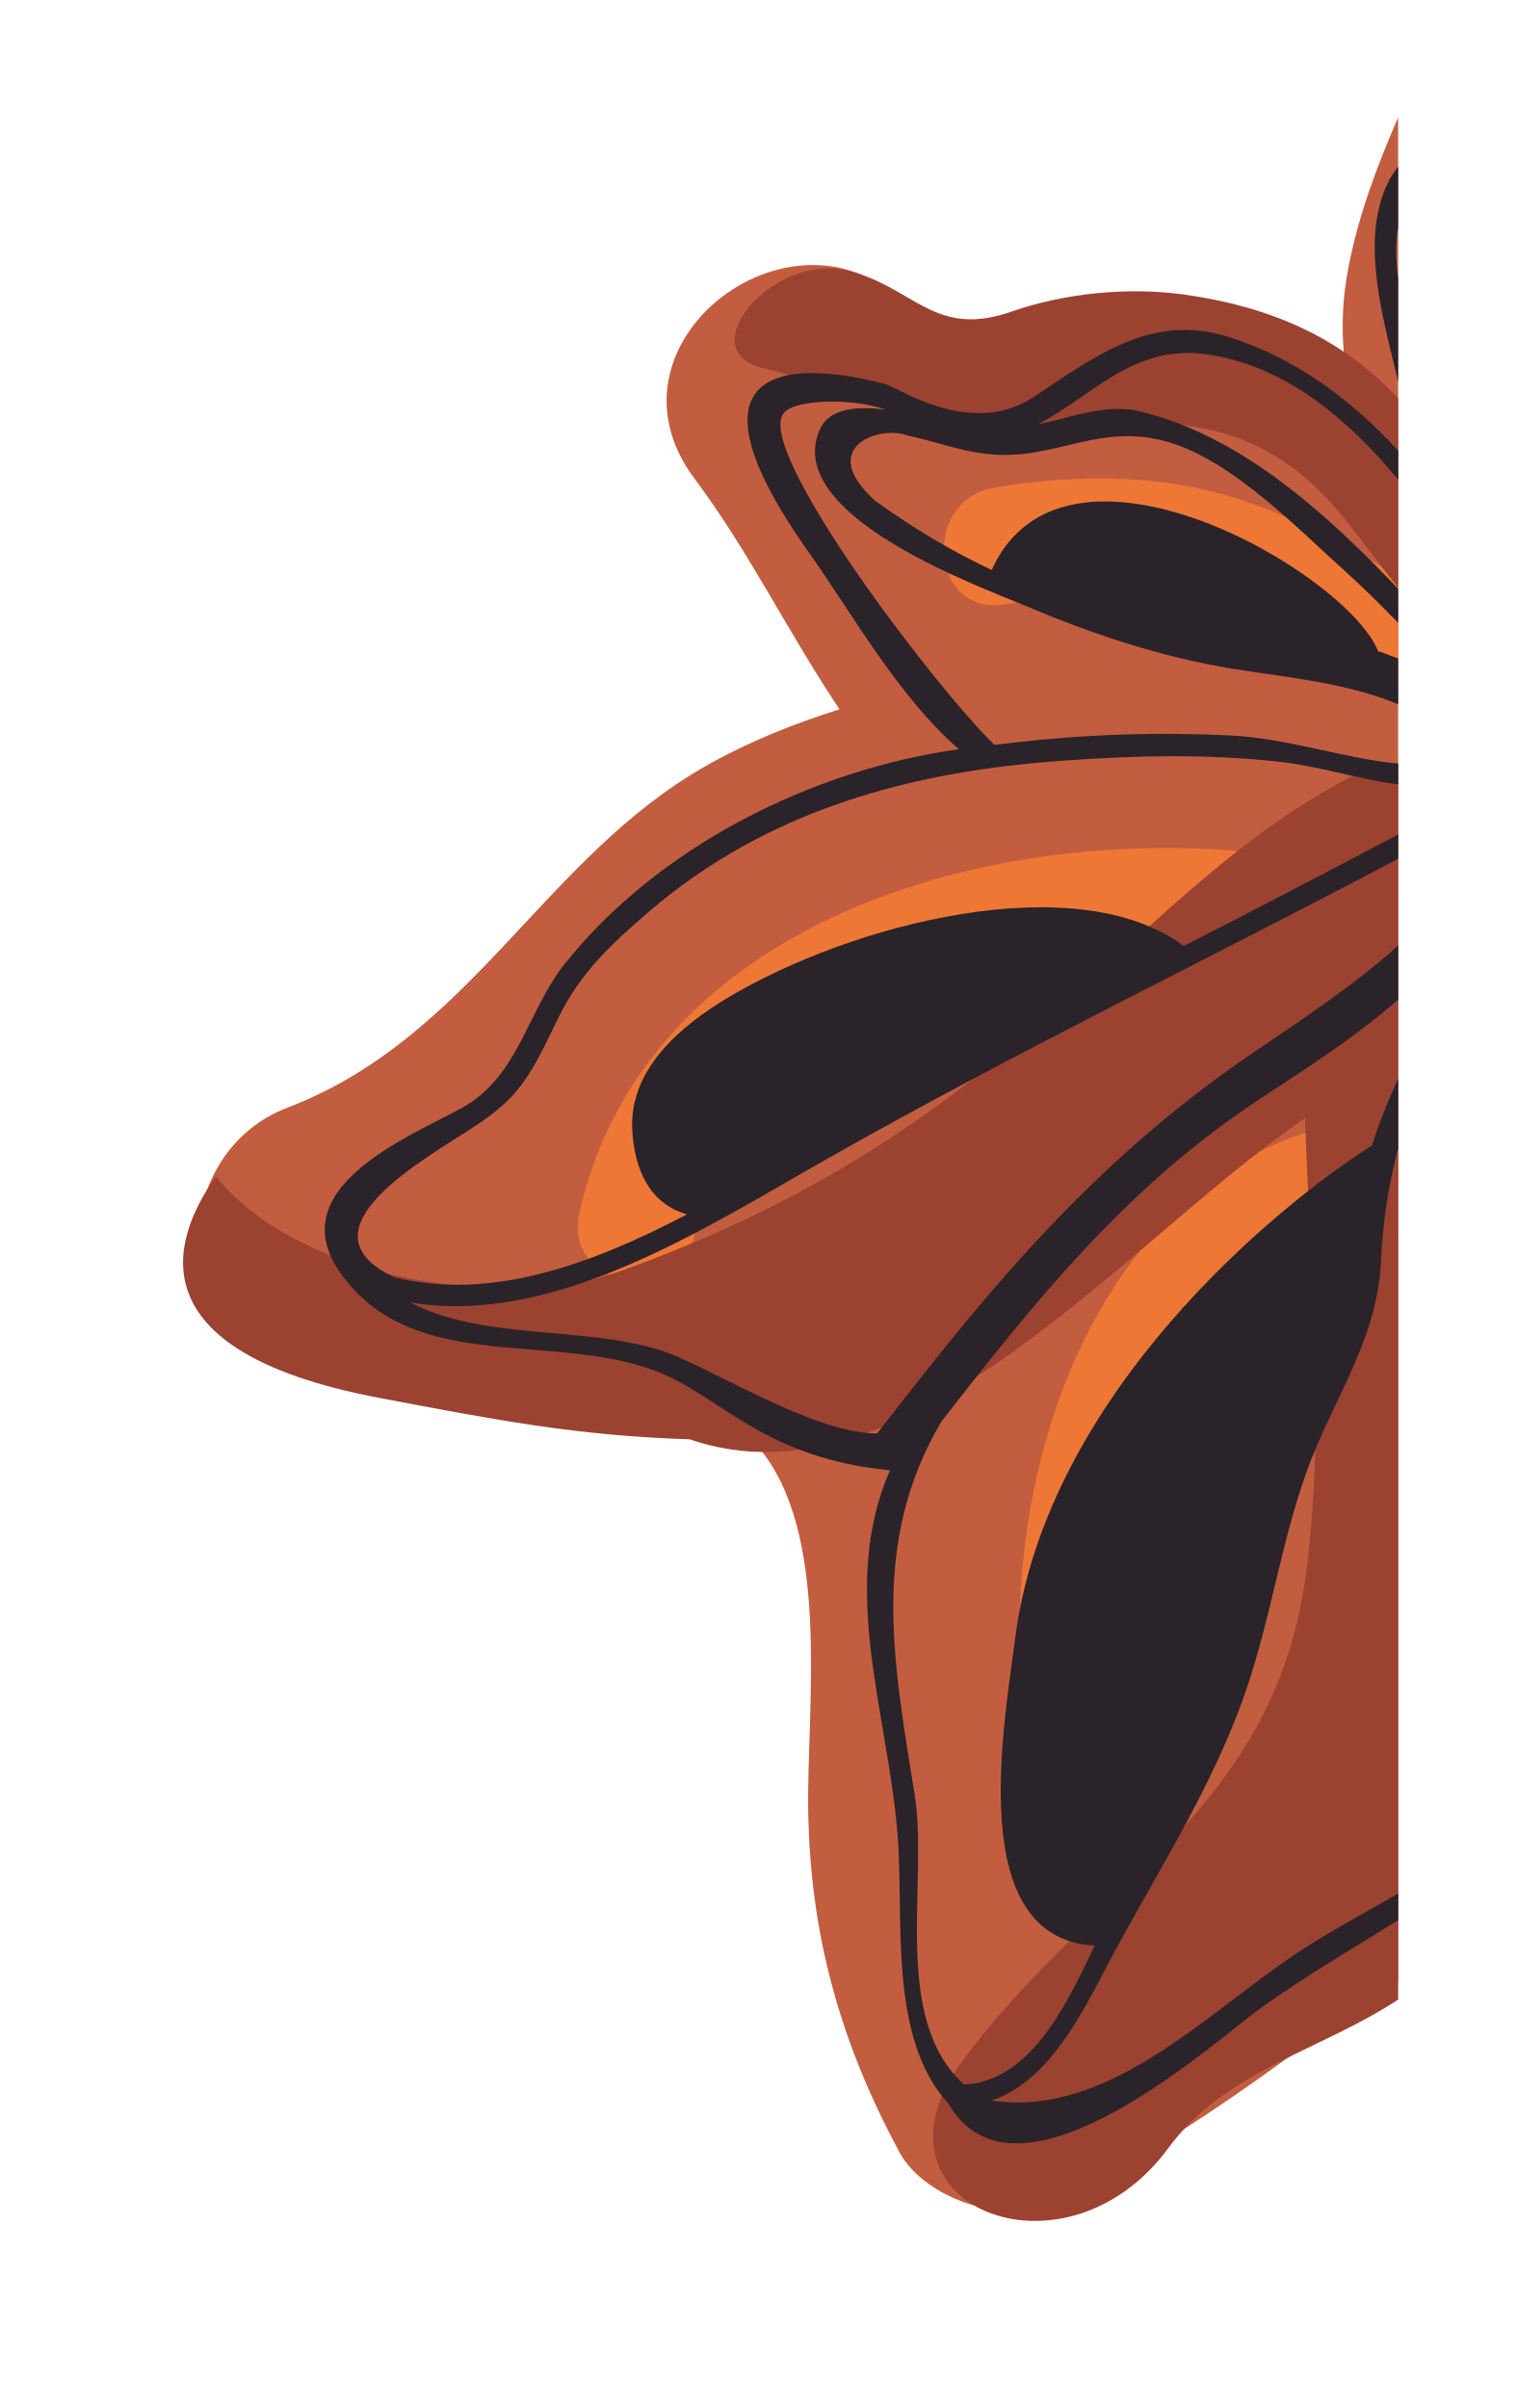
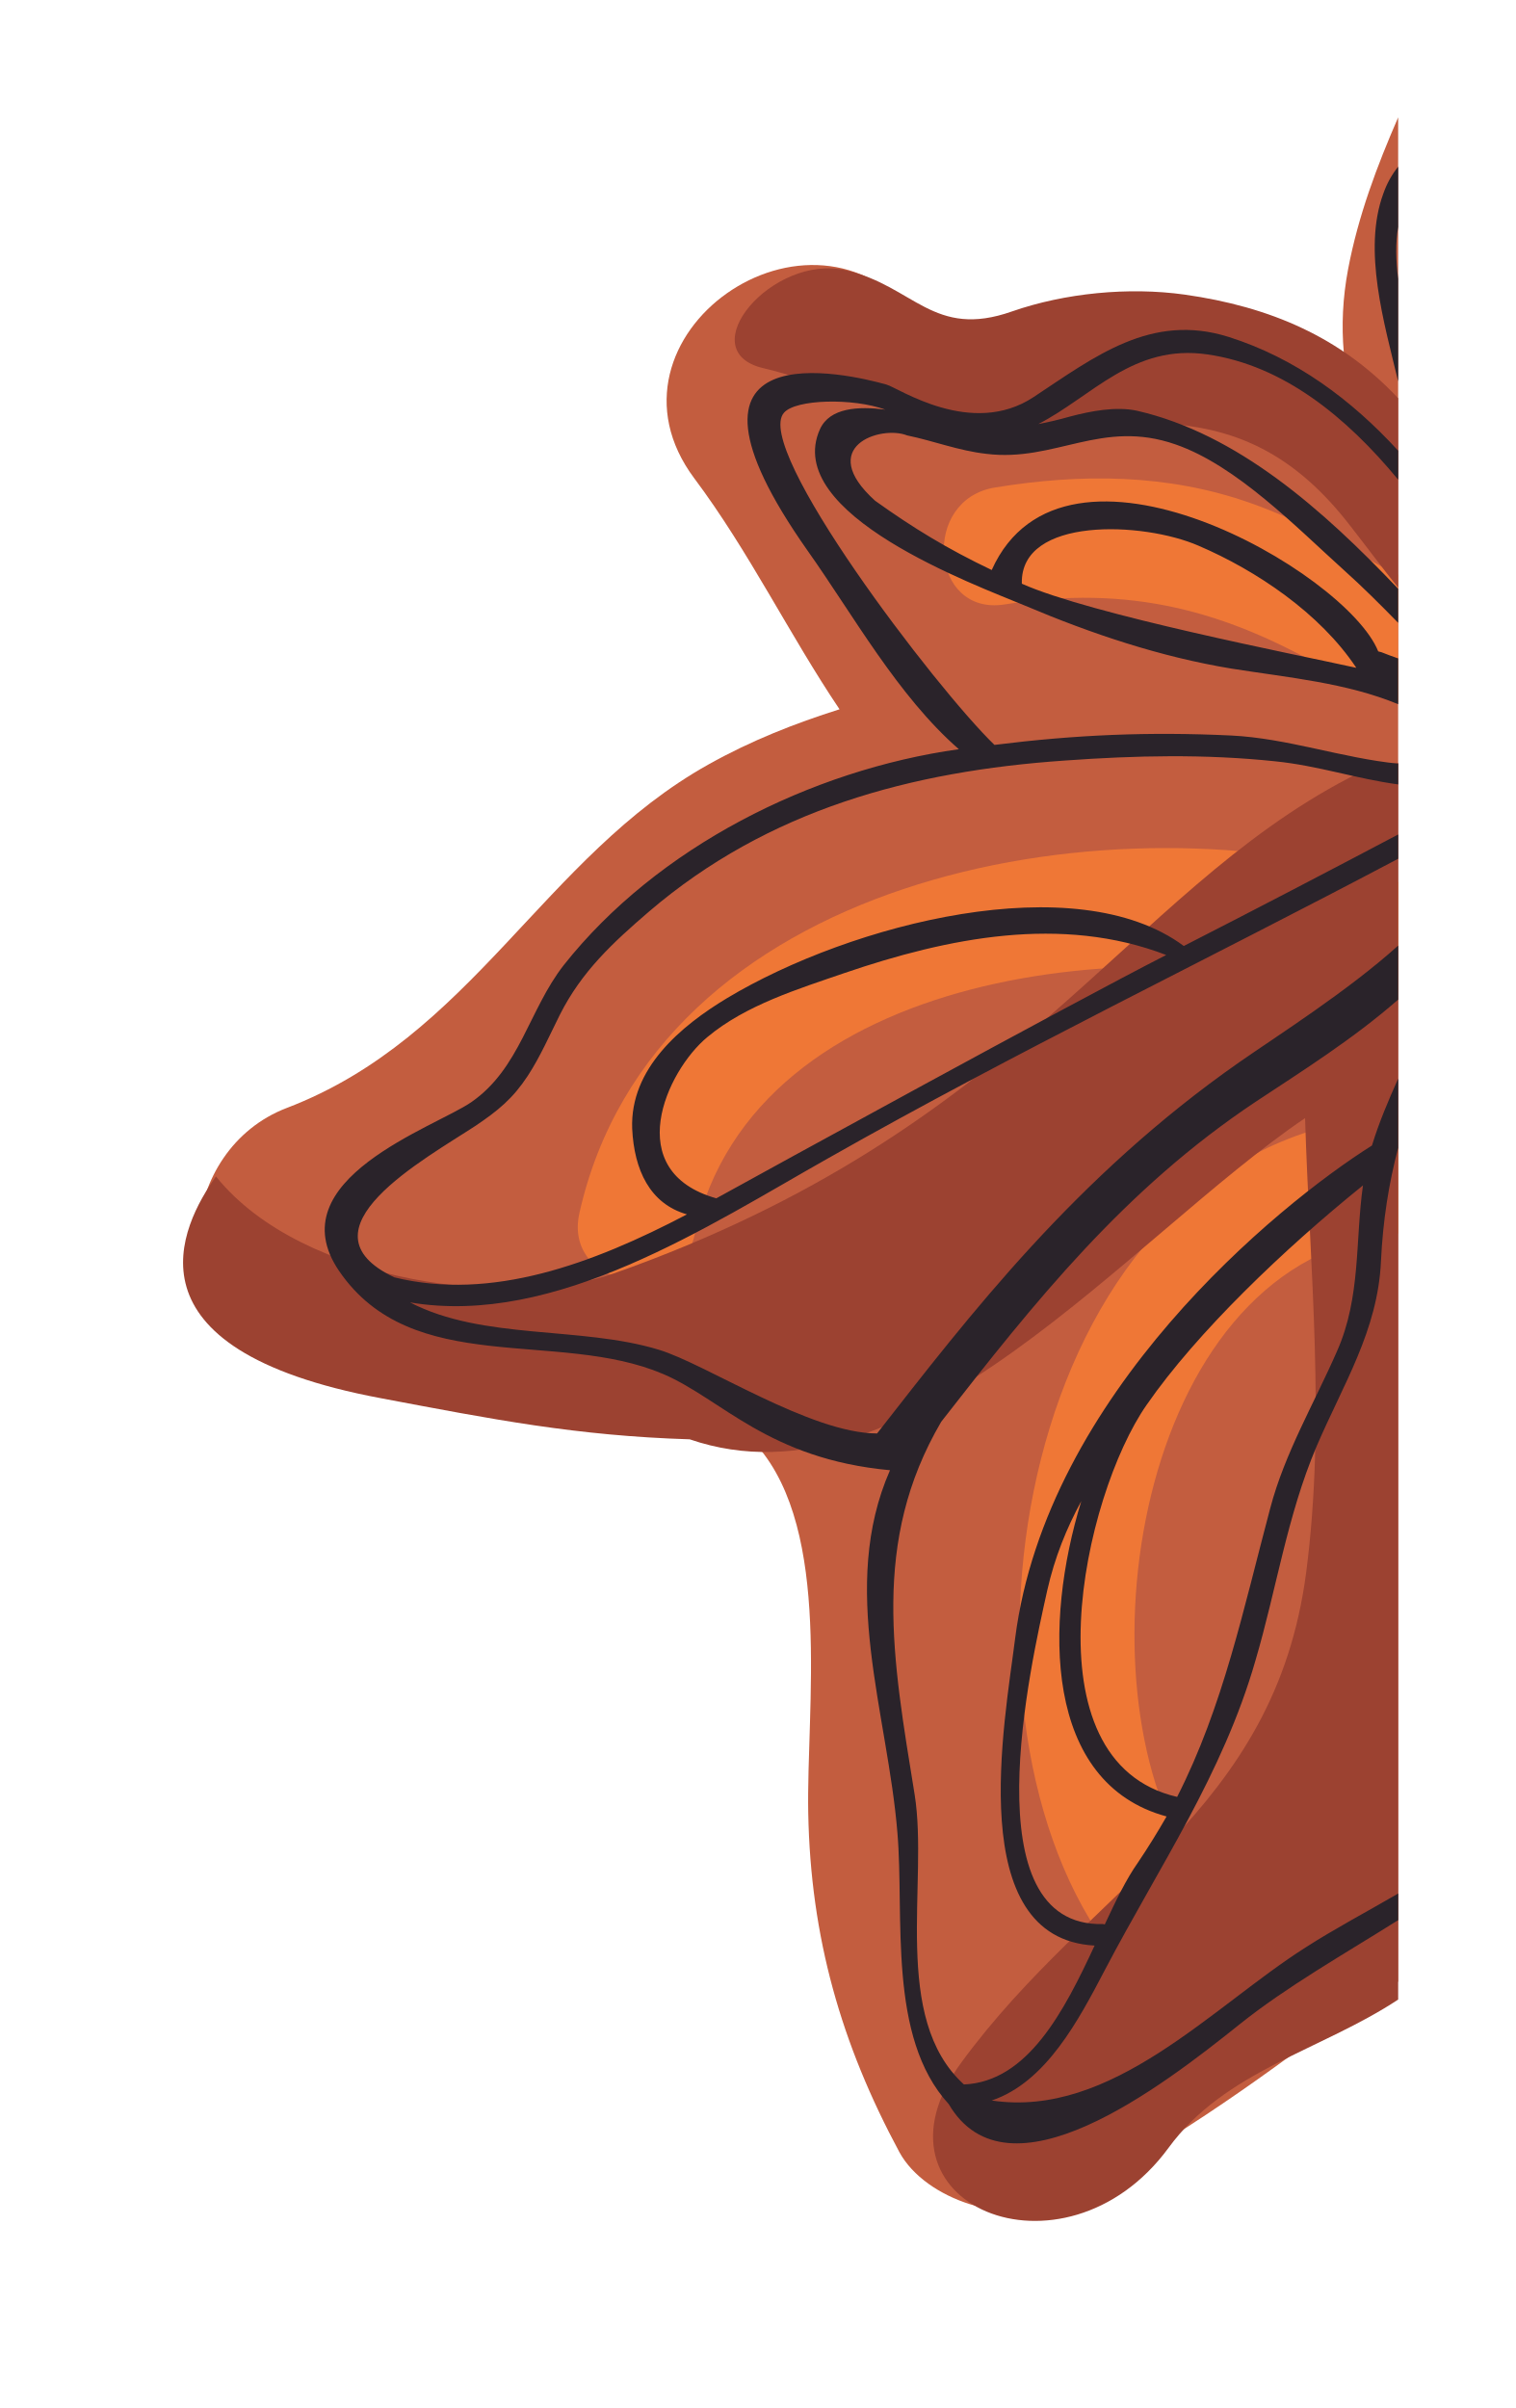
<svg xmlns="http://www.w3.org/2000/svg" viewBox="0 0 38.74 61.55" width="38.74" height="61.55">
  <path d="M 35.74 3.00 C 35.20 4.24, 34.72 5.51, 34.46 6.88 C 34.32 7.62, 34.29 8.33, 34.35 9.01 C 31.54 8.04, 28.04 8.39, 24.46 9.68 C 24.15 9.16, 23.82 8.66, 23.46 8.18 C 20.77 4.58, 15.04 8.61, 17.75 12.23 C 19.15 14.10, 20.18 16.23, 21.46 18.13 C 20.32 18.49, 19.20 18.93, 18.11 19.54 C 13.89 21.90, 12.07 26.51, 7.33 28.32 C 4.56 29.38, 4.16 33.55, 7.04 34.79 C 8.84 35.56, 10.63 35.96, 12.60 35.97 C 14.66 35.98, 17.83 35.19, 19.36 36.96 C 21.27 39.16, 20.61 43.65, 20.66 46.34 C 20.72 49.52, 21.50 52.24, 22.99 55.01 C 23.66 56.24, 25.79 56.91, 27.04 56.28 C 29.69 54.93, 32.01 53.31, 34.37 51.51 C 34.49 51.42, 35.11 51.08, 35.74 50.65 L 35.74 3.00 Z" fill="rgb(195,93,63)" />
  <path d="M 35.74 22.55 C 35.64 22.50, 35.54 22.46, 35.42 22.42 C 28.11 20.34, 16.73 22.45, 14.81 31.01 C 14.39 32.90, 17.34 33.43, 17.76 31.55 C 19.30 24.68, 29.33 23.79, 34.88 25.38 C 35.21 25.47, 35.50 25.45, 35.74 25.36 L 35.74 22.55 Z" fill="rgb(239,119,54)" />
  <path d="M 35.74 31.53 L 35.74 28.52 C 26.47 28.96, 23.90 42.46, 27.85 49.05 C 28.84 50.71, 31.28 48.96, 30.29 47.31 C 27.52 42.68, 29.15 32.11, 35.74 31.53 Z" fill="rgb(239,119,54)" />
  <path d="M 35.74 14.69 C 35.61 14.63, 35.49 14.57, 35.35 14.50 C 34.23 13.88, 33.19 13.29, 31.97 12.86 C 29.85 12.11, 27.64 12.10, 25.44 12.46 C 23.54 12.76, 23.77 15.75, 25.68 15.45 C 28.86 14.94, 31.34 15.59, 34.08 17.21 C 34.66 17.56, 35.21 17.79, 35.74 17.95 L 35.74 14.69 Z" fill="rgb(239,119,54)" />
  <path d="M 19.51 9.41 C 21.24 9.81, 22.89 10.80, 24.69 10.89 C 28.64 11.08, 31.66 9.72, 34.53 13.46 C 34.96 14.01, 35.35 14.54, 35.74 15.02 L 35.74 10.18 C 34.28 8.62, 32.47 7.84, 30.28 7.53 C 28.85 7.33, 27.22 7.49, 25.87 7.96 C 23.86 8.67, 23.36 7.31, 21.63 6.91 C 19.74 6.47, 17.64 8.97, 19.51 9.41 Z" fill="rgb(156,66,49)" />
  <path d="M 35.74 19.50 C 35.35 19.54, 34.93 19.65, 34.49 19.88 C 28.74 22.88, 26.09 28.88, 15.69 32.55 C 13.22 33.43, 7.76 32.86, 5.52 30.07 C 4.63 31.32, 3.00 34.48, 9.74 35.74 C 12.60 36.28, 14.73 36.70, 17.63 36.79 C 23.22 38.71, 28.88 31.61, 33.36 28.58 C 33.48 32.46, 33.89 36.33, 33.39 40.18 C 32.59 46.34, 27.91 48.17, 24.58 52.71 C 21.92 56.33, 27.19 58.55, 29.87 54.90 C 31.31 52.93, 33.77 52.41, 35.74 51.11 L 35.74 19.50 Z" fill="rgb(156,66,49)" />
  <path d="M 35.74 7.13 C 35.68 6.66, 35.67 6.21, 35.74 5.80 L 35.74 4.26 C 35.58 4.46, 35.45 4.69, 35.36 4.95 C 34.83 6.39, 35.38 8.25, 35.74 9.75 L 35.74 7.13 Z" fill="rgb(42,35,42)" />
-   <path d="M 35.74 48.40 C 34.93 48.87, 34.10 49.31, 33.37 49.78 C 30.99 51.29, 28.42 54.15, 25.35 53.69 C 26.74 53.22, 27.57 51.64, 28.25 50.34 C 29.63 47.71, 31.26 45.34, 32.09 42.45 C 32.63 40.62, 32.90 38.75, 33.65 36.98 C 34.33 35.39, 35.22 34.01, 35.30 32.24 C 35.35 31.19, 35.50 30.25, 35.74 29.34 L 35.74 27.57 C 35.49 28.13, 35.25 28.69, 35.07 29.28 C 32.64 30.81, 26.75 35.64, 25.95 41.87 C 25.68 44.03, 24.63 49.55, 27.98 49.73 C 27.20 51.41, 26.27 53.21, 24.64 53.28 C 22.77 51.58, 23.74 48.12, 23.38 45.87 C 22.82 42.41, 22.26 39.41, 24.06 36.34 C 26.46 33.26, 28.75 30.39, 32.10 28.16 C 33.28 27.38, 34.60 26.55, 35.74 25.55 L 35.74 24.17 C 34.44 25.34, 32.67 26.46, 31.68 27.15 C 27.49 30.08, 24.78 33.62, 22.42 36.64 C 20.72 36.64, 18.04 34.86, 16.84 34.50 C 14.84 33.89, 12.35 34.26, 10.48 33.29 C 14.20 33.92, 18.11 31.33, 21.18 29.60 C 25.94 26.90, 30.90 24.51, 35.74 21.95 L 35.74 21.33 C 33.92 22.29, 32.10 23.24, 30.26 24.18 C 27.50 22.13, 21.76 23.61, 18.59 25.51 C 17.41 26.22, 16.10 27.31, 16.16 28.85 C 16.21 29.90, 16.61 30.77, 17.56 31.04 C 15.14 32.31, 12.56 33.26, 10.08 32.65 C 7.53 31.44, 10.87 29.62, 12.15 28.78 C 12.73 28.39, 13.11 28.08, 13.49 27.50 C 13.81 27.01, 14.05 26.46, 14.31 25.94 C 14.87 24.83, 15.66 24.10, 16.59 23.30 C 19.64 20.69, 23.30 19.71, 27.22 19.44 C 29.02 19.31, 30.80 19.27, 32.60 19.46 C 33.69 19.57, 34.69 19.91, 35.74 20.05 L 35.74 19.52 C 34.32 19.38, 32.91 18.87, 31.47 18.80 C 29.37 18.70, 27.50 18.78, 25.42 19.04 C 23.91 17.58, 19.24 11.45, 20.04 10.55 C 20.34 10.20, 21.81 10.17, 22.63 10.47 C 21.94 10.38, 21.21 10.42, 20.96 10.97 C 19.98 13.14, 24.93 14.95, 26.20 15.48 C 27.90 16.20, 29.66 16.79, 31.48 17.09 C 32.93 17.32, 34.41 17.45, 35.74 18.00 L 35.74 16.83 C 35.59 16.78, 35.44 16.72, 35.31 16.67 C 35.28 16.66, 35.26 16.66, 35.23 16.65 C 34.42 14.62, 27.20 10.45, 25.35 14.57 C 24.20 14.02, 23.35 13.50, 22.37 12.80 C 20.84 11.42, 22.51 10.86, 23.19 11.13 C 23.87 11.27, 24.50 11.52, 25.21 11.60 C 26.97 11.82, 28.16 10.70, 30.05 11.36 C 31.61 11.90, 33.14 13.48, 34.35 14.57 C 34.83 15.00, 35.29 15.46, 35.74 15.92 L 35.74 15.05 C 33.81 13.02, 31.63 11.09, 29.07 10.50 C 28.52 10.38, 27.87 10.51, 27.34 10.65 C 27.06 10.73, 26.80 10.79, 26.54 10.84 C 27.92 10.13, 28.97 8.78, 30.87 9.06 C 32.80 9.34, 34.41 10.65, 35.74 12.26 L 35.74 11.52 C 34.54 10.21, 33.11 9.15, 31.40 8.61 C 29.42 7.99, 27.98 9.12, 26.42 10.15 C 24.83 11.20, 22.96 9.91, 22.66 9.83 C 21.67 9.55, 16.62 8.36, 20.64 14.07 C 21.81 15.72, 22.95 17.79, 24.51 19.15 C 20.73 19.68, 16.80 21.65, 14.41 24.67 C 13.52 25.81, 13.29 27.31, 12.05 28.17 C 11.13 28.81, 7.07 30.15, 8.67 32.49 C 10.54 35.22, 14.25 33.97, 16.95 35.12 C 18.45 35.76, 19.63 37.29, 22.75 37.58 C 21.44 40.57, 22.69 43.78, 22.94 46.85 C 23.12 48.98, 22.68 52.07, 24.25 53.78 C 25.76 56.36, 29.68 53.35, 31.69 51.74 C 32.89 50.78, 34.34 49.96, 35.74 49.08 L 35.74 48.40 Z" fill="rgb(42,35,42)" />
-   <path d="M 34.84 30.30 C 34.64 31.71, 34.79 33.15, 34.18 34.53 C 33.60 35.86, 32.84 37.14, 32.47 38.55 C 31.78 41.14, 31.27 43.61, 30.09 45.93 C 26.19 45.03, 27.69 38.23, 29.31 35.91 C 30.59 34.06, 32.84 31.91, 34.84 30.30 Z" fill="rgb(42,35,42)" />
-   <path d="M 26.77 40.65 C 26.96 39.81, 27.26 39.07, 27.64 38.37 C 26.68 41.49, 26.68 45.58, 29.82 46.43 C 29.59 46.83, 29.35 47.22, 29.08 47.62 C 28.79 48.03, 28.52 48.59, 28.24 49.19 C 28.22 49.19, 28.21 49.18, 28.20 49.18 C 24.80 49.27, 26.35 42.54, 26.77 40.65 Z" fill="rgb(42,35,42)" />
-   <path d="M 18.08 26.51 C 19.06 25.69, 20.40 25.28, 21.59 24.87 C 24.23 23.97, 27.13 23.38, 29.81 24.41 C 27.21 25.74, 19.63 29.90, 18.31 30.63 C 15.87 29.94, 17.03 27.38, 18.08 26.51 Z" fill="rgb(42,35,42)" />
-   <path d="M 26.12 14.91 C 26.08 13.20, 29.22 13.33, 30.64 13.95 C 32.11 14.58, 33.74 15.67, 34.67 17.07 C 33.14 16.73, 27.89 15.71, 26.12 14.92 C 26.12 14.92, 26.12 14.92, 26.12 14.91 Z" fill="rgb(42,35,42)" />
+   <path d="M 35.74 48.40 C 34.93 48.87, 34.10 49.31, 33.37 49.78 C 30.99 51.29, 28.42 54.15, 25.35 53.69 C 26.74 53.22, 27.57 51.64, 28.25 50.34 C 29.63 47.71, 31.26 45.34, 32.09 42.45 C 32.63 40.62, 32.90 38.75, 33.65 36.98 C 34.33 35.39, 35.22 34.01, 35.30 32.24 C 35.35 31.19, 35.50 30.25, 35.74 29.34 L 35.74 27.57 C 35.49 28.13, 35.25 28.69, 35.07 29.28 C 32.64 30.81, 26.75 35.64, 25.95 41.87 C 25.68 44.03, 24.63 49.55, 27.98 49.73 C 27.20 51.41, 26.27 53.21, 24.64 53.28 C 22.77 51.58, 23.74 48.12, 23.38 45.87 C 22.82 42.41, 22.26 39.41, 24.06 36.34 C 26.46 33.26, 28.75 30.39, 32.10 28.16 C 33.28 27.38, 34.60 26.55, 35.74 25.55 L 35.74 24.17 C 34.44 25.34, 32.67 26.46, 31.68 27.15 C 27.49 30.08, 24.78 33.62, 22.42 36.64 C 20.72 36.64, 18.04 34.86, 16.84 34.50 C 14.84 33.89, 12.35 34.26, 10.48 33.29 C 14.20 33.92, 18.11 31.33, 21.18 29.60 C 25.94 26.90, 30.90 24.51, 35.74 21.95 L 35.74 21.33 C 33.92 22.29, 32.10 23.24, 30.26 24.18 C 27.50 22.13, 21.76 23.61, 18.59 25.51 C 17.41 26.22, 16.10 27.31, 16.16 28.85 C 16.21 29.90, 16.61 30.77, 17.56 31.04 C 15.14 32.31, 12.56 33.26, 10.08 32.65 C 7.53 31.44, 10.87 29.62, 12.15 28.78 C 12.73 28.39, 13.11 28.08, 13.49 27.50 C 13.81 27.01, 14.05 26.46, 14.31 25.94 C 14.87 24.83, 15.66 24.10, 16.59 23.30 C 19.64 20.69, 23.30 19.71, 27.22 19.44 C 29.02 19.31, 30.80 19.27, 32.60 19.46 C 33.69 19.57, 34.69 19.91, 35.74 20.05 L 35.74 19.52 C 34.32 19.38, 32.91 18.87, 31.47 18.80 C 29.37 18.70, 27.50 18.78, 25.42 19.04 C 23.91 17.58, 19.24 11.45, 20.04 10.55 C 20.34 10.20, 21.81 10.17, 22.63 10.47 C 21.94 10.38, 21.21 10.42, 20.96 10.97 C 19.98 13.14, 24.93 14.95, 26.20 15.48 C 27.90 16.20, 29.66 16.79, 31.48 17.09 C 32.93 17.32, 34.41 17.45, 35.74 18.00 L 35.74 16.83 C 35.59 16.78, 35.44 16.72, 35.31 16.67 C 35.28 16.66, 35.26 16.66, 35.23 16.65 C 34.42 14.62, 27.20 10.45, 25.35 14.57 C 24.20 14.02, 23.35 13.50, 22.37 12.80 C 20.84 11.42, 22.51 10.86, 23.19 11.13 C 23.87 11.27, 24.50 11.52, 25.21 11.60 C 26.97 11.82, 28.16 10.70, 30.05 11.36 C 31.61 11.90, 33.14 13.48, 34.35 14.57 C 34.83 15.00, 35.29 15.46, 35.74 15.92 L 35.74 15.05 C 33.81 13.02, 31.63 11.09, 29.07 10.50 C 28.52 10.38, 27.87 10.51, 27.34 10.65 C 27.06 10.73, 26.80 10.79, 26.54 10.84 C 27.92 10.13, 28.97 8.78, 30.87 9.06 C 32.80 9.34, 34.41 10.65, 35.74 12.26 L 35.74 11.52 C 34.54 10.21, 33.11 9.15, 31.40 8.61 C 29.42 7.99, 27.98 9.12, 26.42 10.15 C 24.83 11.20, 22.96 9.91, 22.66 9.83 C 21.67 9.55, 16.62 8.36, 20.64 14.07 C 21.81 15.72, 22.95 17.79, 24.51 19.15 C 20.73 19.68, 16.80 21.65, 14.41 24.67 C 13.52 25.81, 13.29 27.31, 12.05 28.17 C 11.13 28.81, 7.07 30.15, 8.67 32.49 C 10.54 35.22, 14.25 33.97, 16.95 35.12 C 18.45 35.76, 19.63 37.29, 22.75 37.58 C 21.44 40.57, 22.69 43.78, 22.94 46.85 C 23.12 48.98, 22.68 52.07, 24.25 53.78 C 25.76 56.36, 29.68 53.35, 31.69 51.74 C 32.89 50.78, 34.34 49.96, 35.74 49.08 L 35.74 48.40 Z M 34.84 30.30 C 34.64 31.71, 34.79 33.15, 34.18 34.53 C 33.60 35.86, 32.84 37.14, 32.47 38.55 C 31.78 41.14, 31.27 43.61, 30.09 45.93 C 26.19 45.03, 27.69 38.23, 29.31 35.91 C 30.59 34.06, 32.84 31.91, 34.84 30.30 Z M 26.77 40.65 C 26.96 39.81, 27.26 39.07, 27.64 38.37 C 26.68 41.49, 26.68 45.58, 29.82 46.43 C 29.59 46.83, 29.35 47.22, 29.08 47.62 C 28.79 48.03, 28.52 48.59, 28.24 49.19 C 28.22 49.19, 28.21 49.18, 28.20 49.18 C 24.80 49.27, 26.35 42.54, 26.77 40.65 Z M 18.08 26.51 C 19.06 25.69, 20.40 25.28, 21.59 24.87 C 24.23 23.97, 27.13 23.38, 29.81 24.41 C 27.21 25.74, 19.63 29.90, 18.31 30.63 C 15.87 29.94, 17.03 27.38, 18.08 26.51 Z M 26.12 14.91 C 26.08 13.20, 29.22 13.33, 30.64 13.95 C 32.11 14.58, 33.74 15.67, 34.67 17.07 C 33.14 16.73, 27.89 15.71, 26.12 14.92 C 26.12 14.92, 26.12 14.92, 26.12 14.91 Z" fill="rgb(42,35,42)" fill-rule="evenodd" />
</svg>
